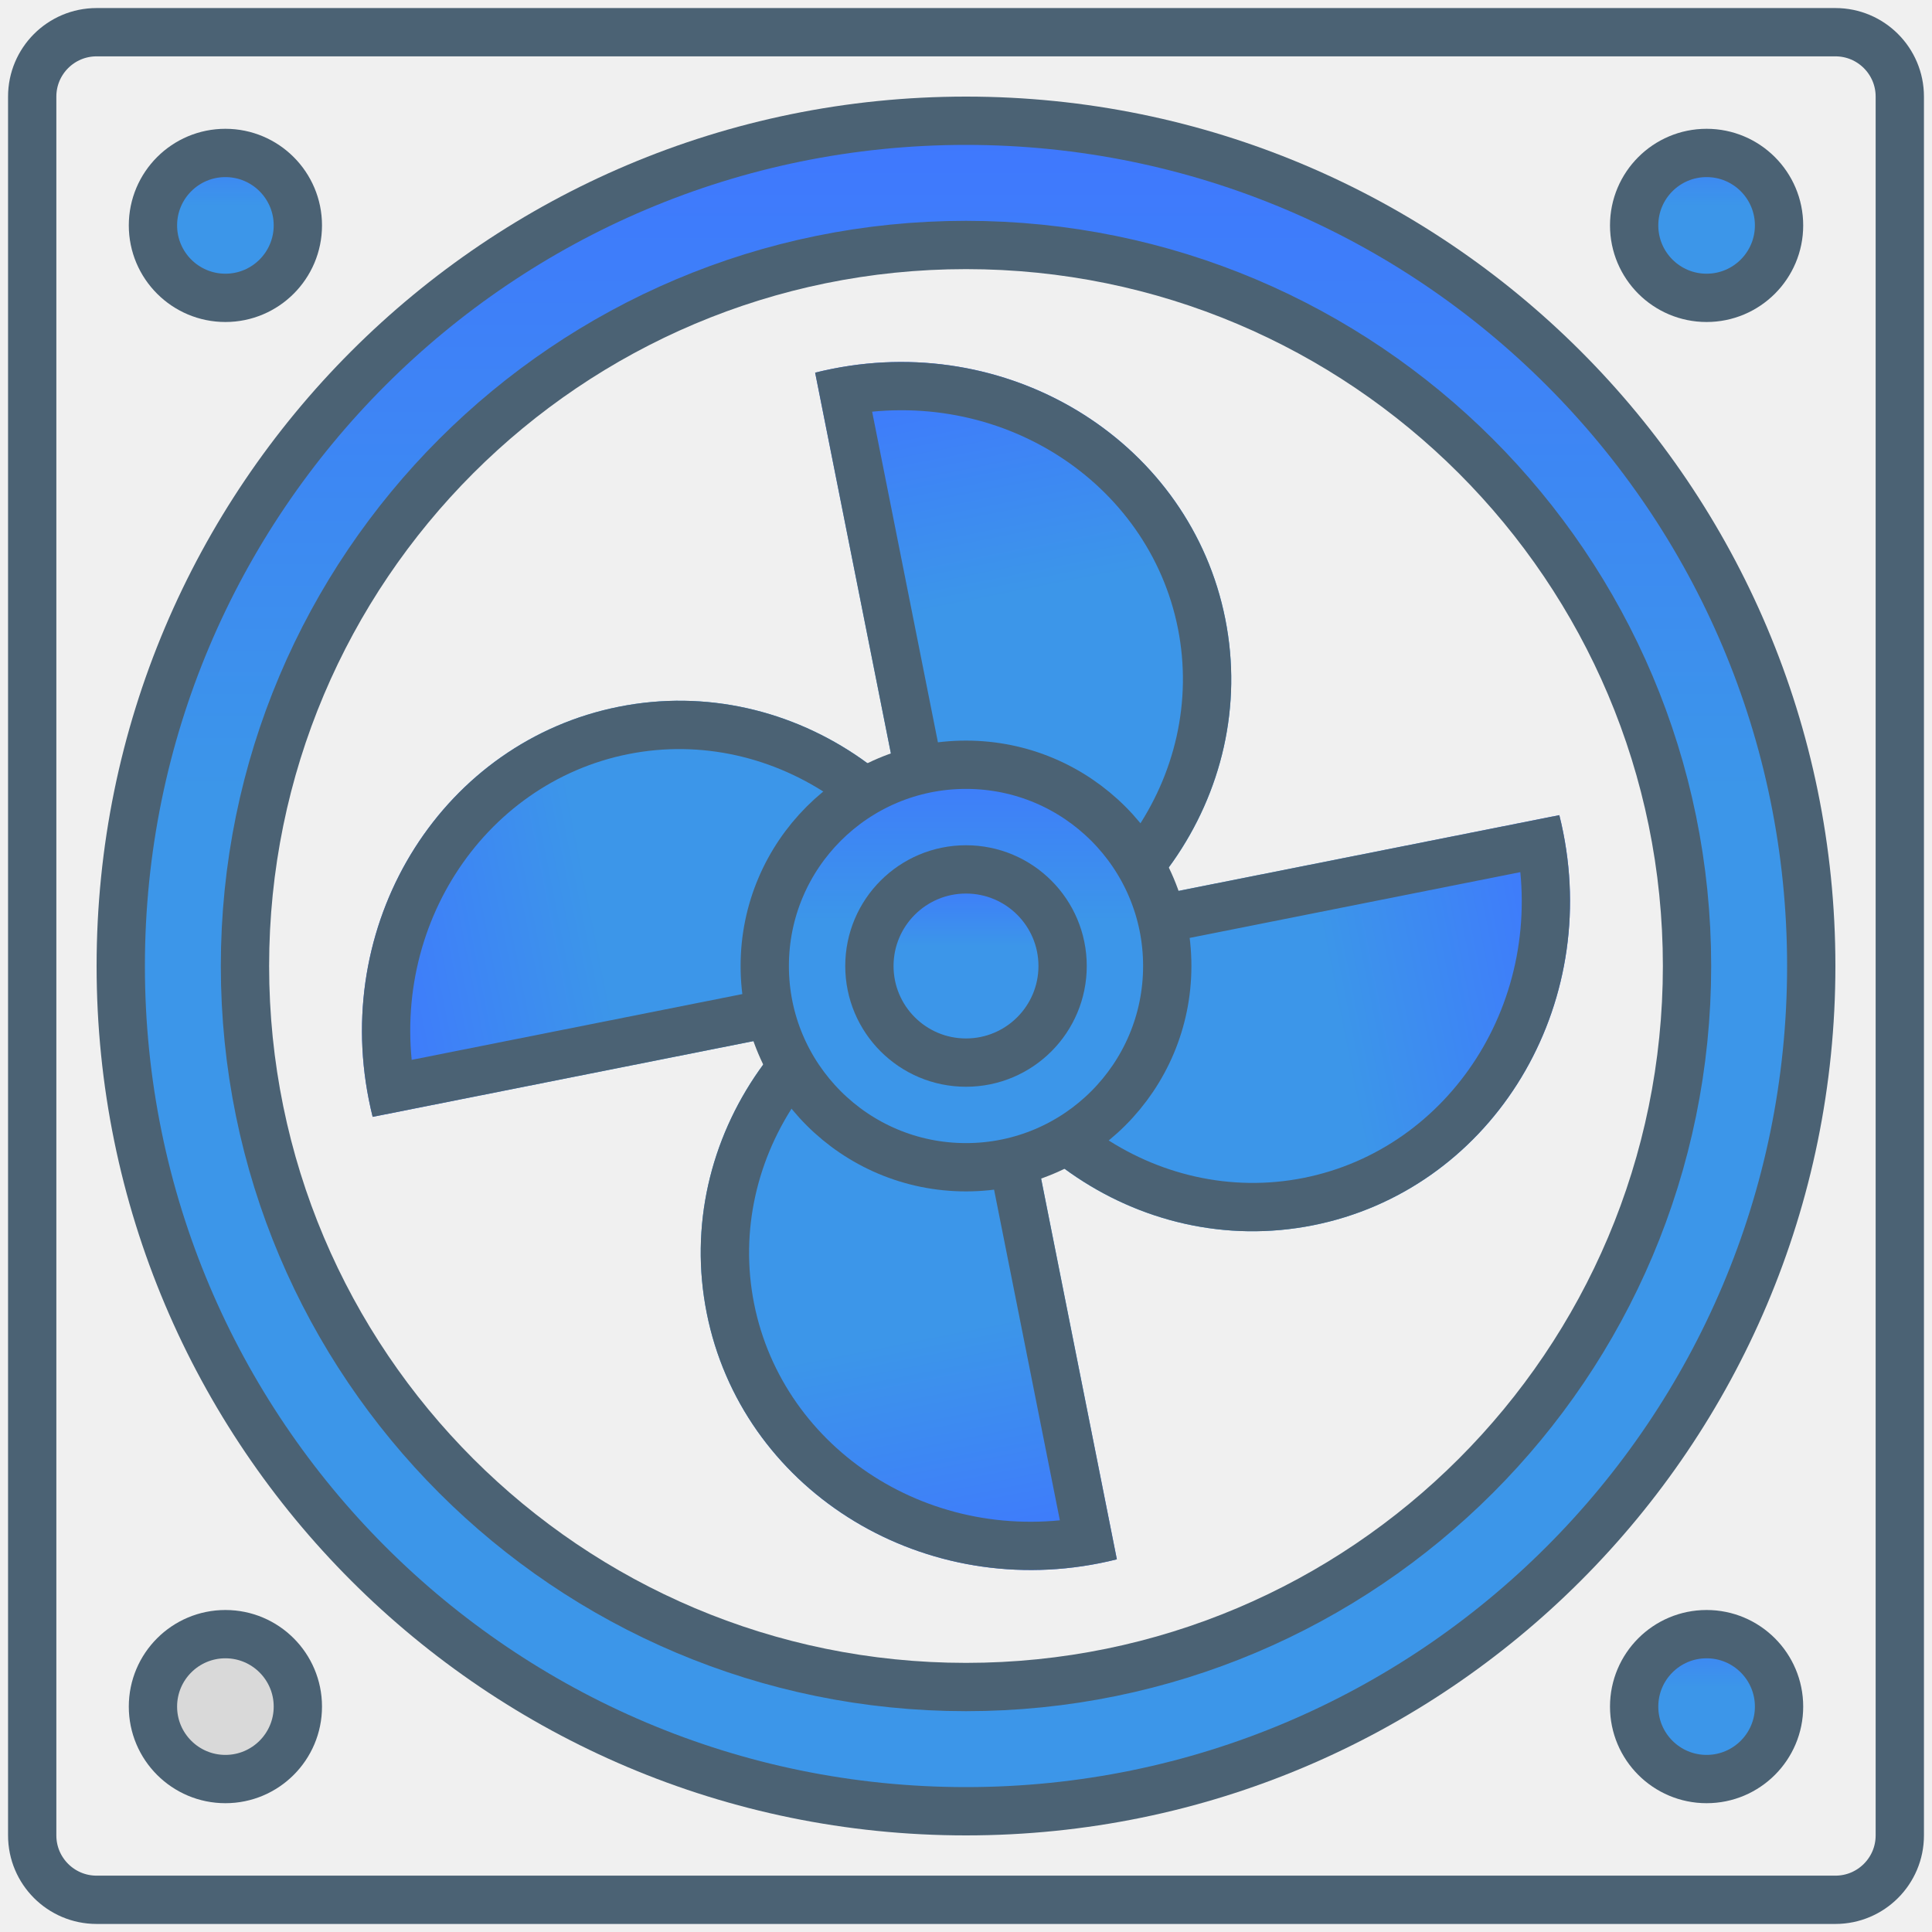
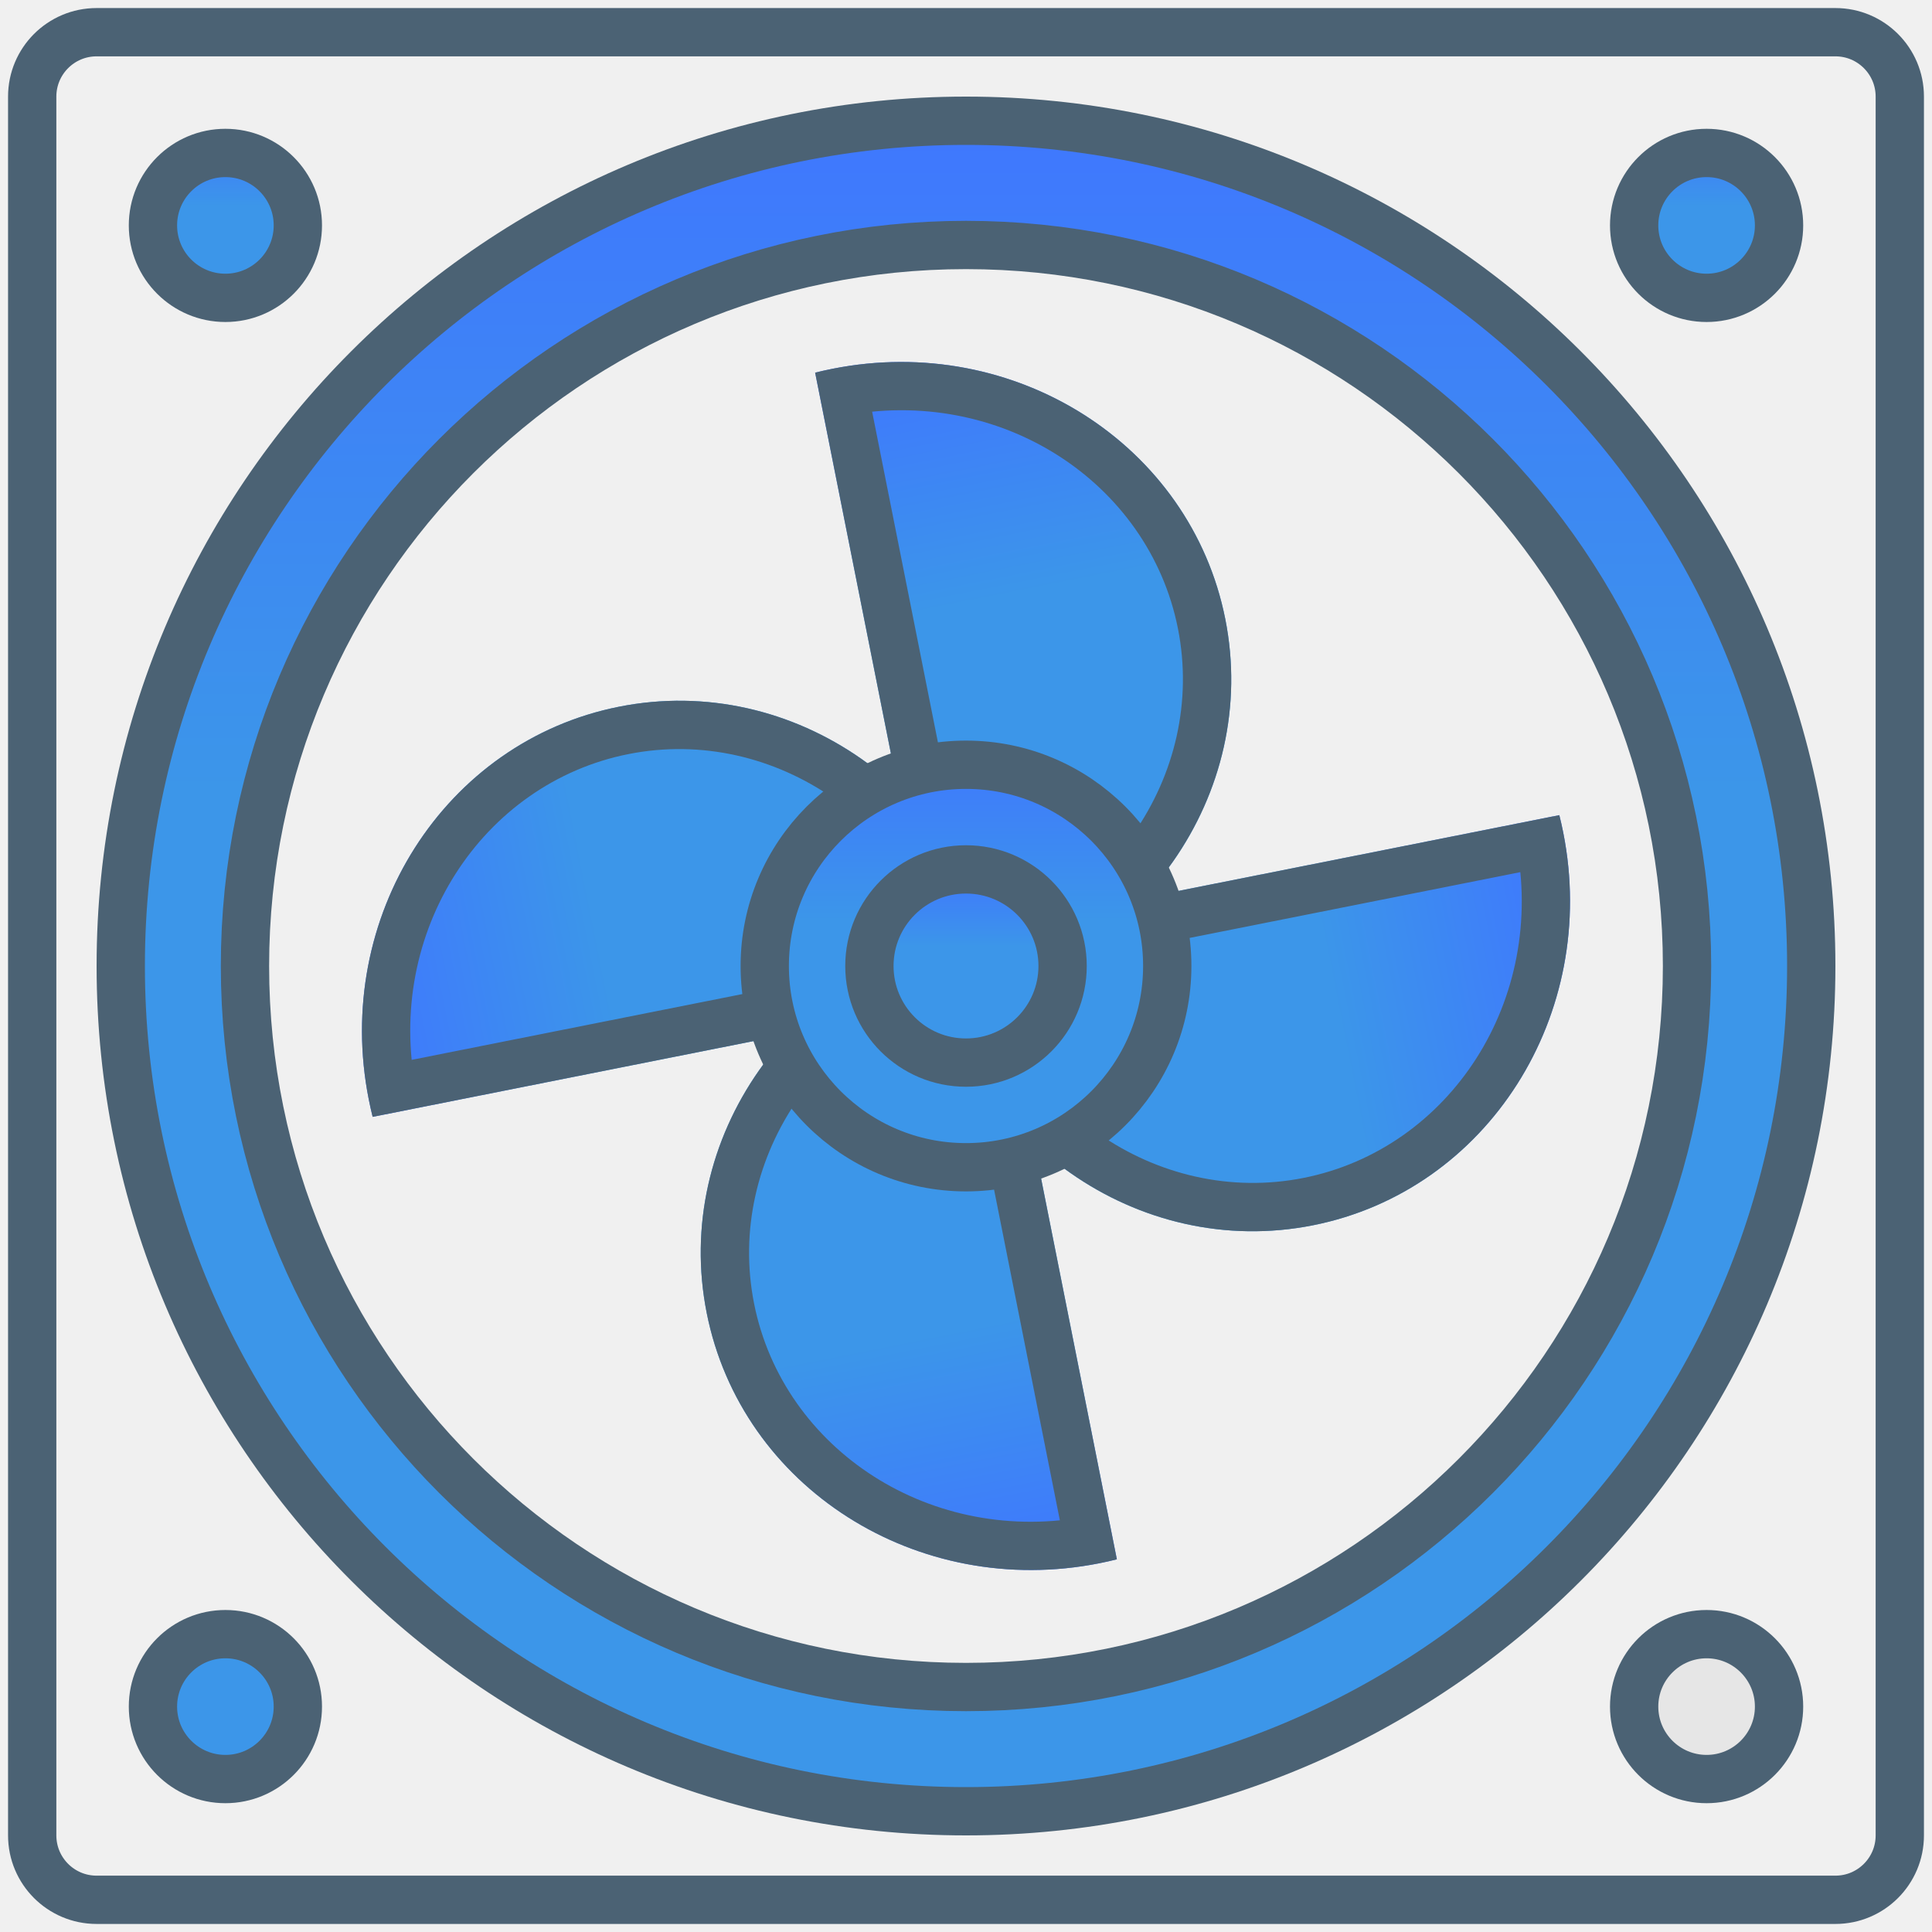
- <svg xmlns="http://www.w3.org/2000/svg" width="60" height="60" viewBox="0 0 60 60" fill="none">
-   <rect x="1" y="1" width="58" height="58" rx="2" stroke="#4B6274" stroke-width="1.5" />
-   <circle cx="7" cy="7" r="2.25" fill="url(#paint0_linear_2743_995)" stroke="#4B6274" stroke-width="1.5" />
-   <circle cx="53" cy="7" r="2.25" fill="url(#paint1_linear_2743_995)" stroke="#4B6274" stroke-width="1.5" />
-   <circle cx="53" cy="53" r="2.25" fill="url(#paint2_linear_2743_995)" stroke="#4B6274" stroke-width="1.5" />
-   <circle cx="7" cy="53" r="2.25" fill="#D9D9D9" stroke="#4B6274" stroke-width="1.5" />
+ <svg xmlns="http://www.w3.org/2000/svg" width="60" height="60" viewBox="0 0 60 60" fill="none" version="1.1" id="svg5960">
+   <rect x="1" y="1" width="58" height="58" rx="2" stroke="#4B6274" stroke-width="1.5" id="rect5861" />
+   <circle cx="7" cy="7" r="2.25" fill="url(#paint0_linear_2743_995)" stroke="#4B6274" stroke-width="1.5" id="circle5863" />
+   <circle cx="53" cy="7" r="2.25" fill="url(#paint1_linear_2743_995)" stroke="#4B6274" stroke-width="1.5" id="circle5865" />
+   <circle cx="53" cy="53" r="2.25" fill="url(#paint2_linear_2743_995)" stroke="#4B6274" stroke-width="1.5" id="circle5867" style="fill:#e6e6e6" />
+   <circle cx="7" cy="53" r="2.25" fill="#D9D9D9" stroke="#4B6274" stroke-width="1.5" id="circle5869" style="fill:#3c96e9;fill-opacity:1" />
  <mask id="path-6-inside-1_2743_995" fill="white">
-     <path d="M57 30C57 44.912 44.912 57 30 57C15.088 57 3 44.912 3 30C3 15.088 15.088 3 30 3C44.912 3 57 15.088 57 30ZM8.358 30C8.358 41.952 18.048 51.642 30 51.642C41.952 51.642 51.642 41.952 51.642 30C51.642 18.048 41.952 8.358 30 8.358C18.048 8.358 8.358 18.048 8.358 30Z" />
+     <path d="M57 30C57 44.912 44.912 57 30 57C15.088 57 3 44.912 3 30C3 15.088 15.088 3 30 3C44.912 3 57 15.088 57 30ZM8.358 30C8.358 41.952 18.048 51.642 30 51.642C41.952 51.642 51.642 41.952 51.642 30C51.642 18.048 41.952 8.358 30 8.358C18.048 8.358 8.358 18.048 8.358 30Z" id="path5871" />
  </mask>
-   <path d="M57 30C57 44.912 44.912 57 30 57C15.088 57 3 44.912 3 30C3 15.088 15.088 3 30 3C44.912 3 57 15.088 57 30ZM8.358 30C8.358 41.952 18.048 51.642 30 51.642C41.952 51.642 51.642 41.952 51.642 30C51.642 18.048 41.952 8.358 30 8.358C18.048 8.358 8.358 18.048 8.358 30Z" fill="url(#paint3_linear_2743_995)" stroke="#4B6274" stroke-width="3" mask="url(#path-6-inside-1_2743_995)" />
+   <path d="M57 30C57 44.912 44.912 57 30 57C15.088 57 3 44.912 3 30C3 15.088 15.088 3 30 3C44.912 3 57 15.088 57 30ZM8.358 30C8.358 41.952 18.048 51.642 30 51.642C41.952 51.642 51.642 41.952 51.642 30C51.642 18.048 41.952 8.358 30 8.358C18.048 8.358 8.358 18.048 8.358 30Z" fill="url(#paint3_linear_2743_995)" stroke="#4B6274" stroke-width="3" mask="url(#path-6-inside-1_2743_995)" id="path5874" />
  <mask id="path-7-inside-2_2743_995" fill="white">
-     <path fill-rule="evenodd" clip-rule="evenodd" d="M29.212 31.163C29.392 31.136 29.573 31.105 29.754 31.069C35.414 29.943 39.129 24.639 38.052 19.222C36.974 13.805 31.512 10.327 25.852 11.453C25.671 11.489 25.492 11.529 25.315 11.573L29.212 31.163Z" />
+     <path fill-rule="evenodd" clip-rule="evenodd" d="M29.212 31.163C29.392 31.136 29.573 31.105 29.754 31.069C35.414 29.943 39.129 24.639 38.052 19.222C36.974 13.805 31.512 10.327 25.852 11.453C25.671 11.489 25.492 11.529 25.315 11.573L29.212 31.163Z" id="path5876" />
  </mask>
-   <path fill-rule="evenodd" clip-rule="evenodd" d="M29.212 31.163C29.392 31.136 29.573 31.105 29.754 31.069C35.414 29.943 39.129 24.639 38.052 19.222C36.974 13.805 31.512 10.327 25.852 11.453C25.671 11.489 25.492 11.529 25.315 11.573L29.212 31.163Z" fill="url(#paint4_linear_2743_995)" />
-   <path d="M29.212 31.163L27.74 31.455L28.019 32.855L29.431 32.646L29.212 31.163ZM25.315 11.573L24.95 10.119L23.565 10.466L23.844 11.866L25.315 11.573ZM29.461 29.597C29.304 29.629 29.148 29.656 28.992 29.679L29.431 32.646C29.636 32.616 29.841 32.581 30.046 32.54L29.461 29.597ZM36.581 19.515C37.485 24.058 34.371 28.621 29.461 29.597L30.046 32.54C36.458 31.265 40.774 25.219 39.523 18.929L36.581 19.515ZM26.145 12.924C31.054 11.947 35.677 14.971 36.581 19.515L39.523 18.929C38.272 12.64 31.971 8.706 25.559 9.982L26.145 12.924ZM25.68 13.028C25.833 12.99 25.988 12.955 26.145 12.924L25.559 9.982C25.354 10.023 25.151 10.068 24.95 10.119L25.68 13.028ZM23.844 11.866L27.74 31.455L30.683 30.87L26.786 11.281L23.844 11.866Z" fill="#4B6274" mask="url(#path-7-inside-2_2743_995)" />
+   <path fill-rule="evenodd" clip-rule="evenodd" d="M29.212 31.163C29.392 31.136 29.573 31.105 29.754 31.069C35.414 29.943 39.129 24.639 38.052 19.222C36.974 13.805 31.512 10.327 25.852 11.453C25.671 11.489 25.492 11.529 25.315 11.573L29.212 31.163Z" fill="url(#paint4_linear_2743_995)" id="path5879" />
+   <path d="M29.212 31.163L27.74 31.455L28.019 32.855L29.431 32.646L29.212 31.163ZM25.315 11.573L24.95 10.119L23.565 10.466L23.844 11.866L25.315 11.573ZM29.461 29.597C29.304 29.629 29.148 29.656 28.992 29.679L29.431 32.646C29.636 32.616 29.841 32.581 30.046 32.54L29.461 29.597ZM36.581 19.515C37.485 24.058 34.371 28.621 29.461 29.597L30.046 32.54C36.458 31.265 40.774 25.219 39.523 18.929L36.581 19.515ZM26.145 12.924C31.054 11.947 35.677 14.971 36.581 19.515L39.523 18.929C38.272 12.64 31.971 8.706 25.559 9.982L26.145 12.924ZM25.68 13.028C25.833 12.99 25.988 12.955 26.145 12.924L25.559 9.982C25.354 10.023 25.151 10.068 24.95 10.119L25.68 13.028ZM23.844 11.866L27.74 31.455L30.683 30.87L26.786 11.281L23.844 11.866Z" fill="#4B6274" mask="url(#path-7-inside-2_2743_995)" id="path5881" />
  <mask id="path-9-inside-3_2743_995" fill="white">
-     <path fill-rule="evenodd" clip-rule="evenodd" d="M28.837 29.212C28.864 29.392 28.895 29.573 28.931 29.754C30.057 35.414 35.361 39.13 40.778 38.052C46.195 36.975 49.673 31.512 48.547 25.852C48.511 25.671 48.471 25.492 48.426 25.315L28.837 29.212Z" />
+     <path fill-rule="evenodd" clip-rule="evenodd" d="M28.837 29.212C28.864 29.392 28.895 29.573 28.931 29.754C30.057 35.414 35.361 39.13 40.778 38.052C46.195 36.975 49.673 31.512 48.547 25.852C48.511 25.671 48.471 25.492 48.426 25.315L28.837 29.212Z" id="path5883" />
  </mask>
-   <path fill-rule="evenodd" clip-rule="evenodd" d="M28.837 29.212C28.864 29.392 28.895 29.573 28.931 29.754C30.057 35.414 35.361 39.13 40.778 38.052C46.195 36.975 49.673 31.512 48.547 25.852C48.511 25.671 48.471 25.492 48.426 25.315L28.837 29.212Z" fill="url(#paint5_linear_2743_995)" />
-   <path d="M28.837 29.212L28.545 27.741L27.145 28.019L27.354 29.431L28.837 29.212ZM48.426 25.315L49.881 24.95L49.534 23.566L48.134 23.844L48.426 25.315ZM30.403 29.461C30.371 29.305 30.344 29.148 30.321 28.992L27.354 29.431C27.384 29.636 27.419 29.841 27.46 30.046L30.403 29.461ZM40.485 36.581C35.941 37.485 31.379 34.371 30.403 29.461L27.46 30.046C28.735 36.458 34.781 40.774 41.071 39.523L40.485 36.581ZM47.076 26.145C48.053 31.054 45.029 35.677 40.485 36.581L41.071 39.523C47.36 38.272 51.294 31.971 50.018 25.559L47.076 26.145ZM46.972 25.68C47.01 25.833 47.045 25.988 47.076 26.145L50.018 25.559C49.977 25.354 49.932 25.151 49.881 24.95L46.972 25.68ZM48.134 23.844L28.545 27.741L29.13 30.683L48.719 26.786L48.134 23.844Z" fill="#4B6274" mask="url(#path-9-inside-3_2743_995)" />
+   <path fill-rule="evenodd" clip-rule="evenodd" d="M28.837 29.212C28.864 29.392 28.895 29.573 28.931 29.754C30.057 35.414 35.361 39.13 40.778 38.052C46.195 36.975 49.673 31.512 48.547 25.852C48.511 25.671 48.471 25.492 48.426 25.315L28.837 29.212Z" fill="url(#paint5_linear_2743_995)" id="path5886" />
+   <path d="M28.837 29.212L28.545 27.741L27.145 28.019L27.354 29.431L28.837 29.212ZM48.426 25.315L49.881 24.95L49.534 23.566L48.134 23.844L48.426 25.315ZM30.403 29.461C30.371 29.305 30.344 29.148 30.321 28.992L27.354 29.431C27.384 29.636 27.419 29.841 27.46 30.046L30.403 29.461ZM40.485 36.581C35.941 37.485 31.379 34.371 30.403 29.461L27.46 30.046C28.735 36.458 34.781 40.774 41.071 39.523L40.485 36.581ZM47.076 26.145C48.053 31.054 45.029 35.677 40.485 36.581L41.071 39.523C47.36 38.272 51.294 31.971 50.018 25.559L47.076 26.145ZM46.972 25.68C47.01 25.833 47.045 25.988 47.076 26.145L50.018 25.559C49.977 25.354 49.932 25.151 49.881 24.95L46.972 25.68ZM48.134 23.844L28.545 27.741L29.13 30.683L48.719 26.786L48.134 23.844Z" fill="#4B6274" mask="url(#path-9-inside-3_2743_995)" id="path5888" />
  <mask id="path-11-inside-4_2743_995" fill="white">
-     <path fill-rule="evenodd" clip-rule="evenodd" d="M30.788 28.837C30.608 28.864 30.427 28.895 30.246 28.931C24.586 30.057 20.87 35.361 21.948 40.778C23.025 46.195 28.488 49.673 34.148 48.547C34.329 48.511 34.508 48.471 34.685 48.426L30.788 28.837Z" />
+     <path fill-rule="evenodd" clip-rule="evenodd" d="M30.788 28.837C30.608 28.864 30.427 28.895 30.246 28.931C24.586 30.057 20.87 35.361 21.948 40.778C23.025 46.195 28.488 49.673 34.148 48.547C34.329 48.511 34.508 48.471 34.685 48.426L30.788 28.837Z" id="path5890" />
  </mask>
-   <path fill-rule="evenodd" clip-rule="evenodd" d="M30.788 28.837C30.608 28.864 30.427 28.895 30.246 28.931C24.586 30.057 20.87 35.361 21.948 40.778C23.025 46.195 28.488 49.673 34.148 48.547C34.329 48.511 34.508 48.471 34.685 48.426L30.788 28.837Z" fill="url(#paint6_linear_2743_995)" />
-   <path d="M30.788 28.837L32.26 28.545L31.981 27.145L30.569 27.354L30.788 28.837ZM34.685 48.426L35.05 49.881L36.434 49.534L36.156 48.134L34.685 48.426ZM30.539 30.403C30.695 30.371 30.852 30.344 31.008 30.321L30.569 27.354C30.364 27.384 30.159 27.419 29.954 27.46L30.539 30.403ZM23.419 40.485C22.515 35.941 25.629 31.379 30.539 30.403L29.954 27.46C23.542 28.735 19.226 34.781 20.477 41.071L23.419 40.485ZM33.855 47.076C28.946 48.053 24.323 45.029 23.419 40.485L20.477 41.071C21.728 47.36 28.029 51.294 34.441 50.018L33.855 47.076ZM34.32 46.972C34.167 47.01 34.012 47.045 33.855 47.076L34.441 50.018C34.646 49.977 34.849 49.932 35.05 49.881L34.32 46.972ZM36.156 48.134L32.26 28.545L29.317 29.13L33.214 48.719L36.156 48.134Z" fill="#4B6274" mask="url(#path-11-inside-4_2743_995)" />
+   <path fill-rule="evenodd" clip-rule="evenodd" d="M30.788 28.837C30.608 28.864 30.427 28.895 30.246 28.931C24.586 30.057 20.87 35.361 21.948 40.778C23.025 46.195 28.488 49.673 34.148 48.547C34.329 48.511 34.508 48.471 34.685 48.426L30.788 28.837Z" fill="url(#paint6_linear_2743_995)" id="path5893" />
+   <path d="M30.788 28.837L32.26 28.545L31.981 27.145L30.569 27.354L30.788 28.837ZM34.685 48.426L35.05 49.881L36.434 49.534L36.156 48.134L34.685 48.426ZM30.539 30.403C30.695 30.371 30.852 30.344 31.008 30.321L30.569 27.354C30.364 27.384 30.159 27.419 29.954 27.46L30.539 30.403ZM23.419 40.485C22.515 35.941 25.629 31.379 30.539 30.403L29.954 27.46C23.542 28.735 19.226 34.781 20.477 41.071L23.419 40.485ZM33.855 47.076C28.946 48.053 24.323 45.029 23.419 40.485L20.477 41.071C21.728 47.36 28.029 51.294 34.441 50.018L33.855 47.076ZM34.32 46.972C34.167 47.01 34.012 47.045 33.855 47.076L34.441 50.018C34.646 49.977 34.849 49.932 35.05 49.881L34.32 46.972ZM36.156 48.134L32.26 28.545L29.317 29.13L33.214 48.719L36.156 48.134Z" fill="#4B6274" mask="url(#path-11-inside-4_2743_995)" id="path5895" />
  <mask id="path-13-inside-5_2743_995" fill="white">
-     <path fill-rule="evenodd" clip-rule="evenodd" d="M31.163 30.788C31.136 30.608 31.105 30.427 31.069 30.246C29.943 24.586 24.639 20.87 19.222 21.948C13.805 23.025 10.327 28.488 11.453 34.148C11.489 34.329 11.529 34.508 11.573 34.685L31.163 30.788Z" />
+     <path fill-rule="evenodd" clip-rule="evenodd" d="M31.163 30.788C31.136 30.608 31.105 30.427 31.069 30.246C29.943 24.586 24.639 20.87 19.222 21.948C13.805 23.025 10.327 28.488 11.453 34.148C11.489 34.329 11.529 34.508 11.573 34.685L31.163 30.788Z" id="path5897" />
  </mask>
-   <path fill-rule="evenodd" clip-rule="evenodd" d="M31.163 30.788C31.136 30.608 31.105 30.427 31.069 30.246C29.943 24.586 24.639 20.87 19.222 21.948C13.805 23.025 10.327 28.488 11.453 34.148C11.489 34.329 11.529 34.508 11.573 34.685L31.163 30.788Z" fill="url(#paint7_linear_2743_995)" />
-   <path d="M31.163 30.788L31.455 32.26L32.855 31.981L32.646 30.569L31.163 30.788ZM11.573 34.685L10.119 35.05L10.466 36.434L11.866 36.156L11.573 34.685ZM29.597 30.539C29.628 30.695 29.656 30.852 29.679 31.008L32.646 30.569C32.616 30.364 32.581 30.159 32.54 29.954L29.597 30.539ZM19.515 23.419C24.058 22.515 28.621 25.629 29.597 30.539L32.54 29.954C31.264 23.542 25.219 19.226 18.929 20.477L19.515 23.419ZM12.924 33.855C11.947 28.946 14.971 24.323 19.515 23.419L18.929 20.477C12.64 21.728 8.706 28.029 9.982 34.441L12.924 33.855ZM13.028 34.32C12.99 34.167 12.955 34.012 12.924 33.855L9.982 34.441C10.023 34.646 10.068 34.849 10.119 35.05L13.028 34.32ZM11.866 36.156L31.455 32.26L30.87 29.317L11.281 33.214L11.866 36.156Z" fill="#4B6274" mask="url(#path-13-inside-5_2743_995)" />
-   <circle cx="30" cy="30" r="6.25" fill="url(#paint8_linear_2743_995)" stroke="#4B6274" stroke-width="1.5" />
-   <circle cx="30" cy="30" r="3" fill="url(#paint9_linear_2743_995)" stroke="#4B6274" stroke-width="1.5" />
-   <defs>
+   <path fill-rule="evenodd" clip-rule="evenodd" d="M31.163 30.788C31.136 30.608 31.105 30.427 31.069 30.246C29.943 24.586 24.639 20.87 19.222 21.948C13.805 23.025 10.327 28.488 11.453 34.148C11.489 34.329 11.529 34.508 11.573 34.685L31.163 30.788Z" fill="url(#paint7_linear_2743_995)" id="path5900" />
+   <path d="M31.163 30.788L31.455 32.26L32.855 31.981L32.646 30.569L31.163 30.788ZM11.573 34.685L10.119 35.05L10.466 36.434L11.866 36.156L11.573 34.685ZM29.597 30.539C29.628 30.695 29.656 30.852 29.679 31.008L32.646 30.569C32.616 30.364 32.581 30.159 32.54 29.954L29.597 30.539ZM19.515 23.419C24.058 22.515 28.621 25.629 29.597 30.539L32.54 29.954C31.264 23.542 25.219 19.226 18.929 20.477L19.515 23.419ZM12.924 33.855C11.947 28.946 14.971 24.323 19.515 23.419L18.929 20.477C12.64 21.728 8.706 28.029 9.982 34.441L12.924 33.855ZM13.028 34.32C12.99 34.167 12.955 34.012 12.924 33.855L9.982 34.441C10.023 34.646 10.068 34.849 10.119 35.05L13.028 34.32ZM11.866 36.156L31.455 32.26L30.87 29.317L11.281 33.214L11.866 36.156Z" fill="#4B6274" mask="url(#path-13-inside-5_2743_995)" id="path5902" />
+   <circle cx="30" cy="30" r="6.25" fill="url(#paint8_linear_2743_995)" stroke="#4B6274" stroke-width="1.5" id="circle5904" />
+   <circle cx="30" cy="30" r="3" fill="url(#paint9_linear_2743_995)" stroke="#4B6274" stroke-width="1.5" id="circle5906" />
+   <defs id="defs5958">
    <linearGradient id="paint0_linear_2743_995" x1="7" y1="4" x2="7" y2="10" gradientUnits="userSpaceOnUse">
-       <stop stop-color="#3F76FF" />
-       <stop offset="0.4" stop-color="#3C96E9" />
+       <stop stop-color="#3F76FF" id="stop5908" />
+       <stop offset="0.4" stop-color="#3C96E9" id="stop5910" />
    </linearGradient>
    <linearGradient id="paint1_linear_2743_995" x1="53" y1="4" x2="53" y2="10" gradientUnits="userSpaceOnUse">
-       <stop stop-color="#3F76FF" />
-       <stop offset="0.4" stop-color="#3C96E9" />
+       <stop stop-color="#3F76FF" id="stop5913" />
+       <stop offset="0.4" stop-color="#3C96E9" id="stop5915" />
    </linearGradient>
    <linearGradient id="paint2_linear_2743_995" x1="53" y1="50" x2="53" y2="56" gradientUnits="userSpaceOnUse">
-       <stop stop-color="#3F76FF" />
-       <stop offset="0.4" stop-color="#3C96E9" />
+       <stop stop-color="#3F76FF" id="stop5918" />
+       <stop offset="0.4" stop-color="#3C96E9" id="stop5920" />
    </linearGradient>
    <linearGradient id="paint3_linear_2743_995" x1="30" y1="3" x2="30" y2="57" gradientUnits="userSpaceOnUse">
-       <stop stop-color="#3F76FF" />
-       <stop offset="0.4" stop-color="#3C96E9" />
+       <stop stop-color="#3F76FF" id="stop5923" />
+       <stop offset="0.4" stop-color="#3C96E9" id="stop5925" />
    </linearGradient>
    <linearGradient id="paint4_linear_2743_995" x1="30.707" y1="10.487" x2="34.609" y2="30.103" gradientUnits="userSpaceOnUse">
-       <stop stop-color="#3F76FF" />
-       <stop offset="0.4" stop-color="#3C96E9" />
+       <stop stop-color="#3F76FF" id="stop5928" />
+       <stop offset="0.4" stop-color="#3C96E9" id="stop5930" />
    </linearGradient>
    <linearGradient id="paint5_linear_2743_995" x1="49.513" y1="30.707" x2="29.897" y2="34.609" gradientUnits="userSpaceOnUse">
-       <stop stop-color="#3F76FF" />
-       <stop offset="0.4" stop-color="#3C96E9" />
+       <stop stop-color="#3F76FF" id="stop5933" />
+       <stop offset="0.4" stop-color="#3C96E9" id="stop5935" />
    </linearGradient>
    <linearGradient id="paint6_linear_2743_995" x1="29.293" y1="49.513" x2="25.391" y2="29.897" gradientUnits="userSpaceOnUse">
-       <stop stop-color="#3F76FF" />
-       <stop offset="0.4" stop-color="#3C96E9" />
+       <stop stop-color="#3F76FF" id="stop5938" />
+       <stop offset="0.4" stop-color="#3C96E9" id="stop5940" />
    </linearGradient>
    <linearGradient id="paint7_linear_2743_995" x1="10.487" y1="29.293" x2="30.103" y2="25.391" gradientUnits="userSpaceOnUse">
-       <stop stop-color="#3F76FF" />
-       <stop offset="0.4" stop-color="#3C96E9" />
+       <stop stop-color="#3F76FF" id="stop5943" />
+       <stop offset="0.4" stop-color="#3C96E9" id="stop5945" />
    </linearGradient>
    <linearGradient id="paint8_linear_2743_995" x1="30" y1="23" x2="30" y2="37" gradientUnits="userSpaceOnUse">
-       <stop stop-color="#3F76FF" />
-       <stop offset="0.4" stop-color="#3C96E9" />
+       <stop stop-color="#3F76FF" id="stop5948" />
+       <stop offset="0.4" stop-color="#3C96E9" id="stop5950" />
    </linearGradient>
    <linearGradient id="paint9_linear_2743_995" x1="30" y1="27" x2="30" y2="33" gradientUnits="userSpaceOnUse">
-       <stop stop-color="#3F76FF" />
-       <stop offset="0.4" stop-color="#3C96E9" />
+       <stop stop-color="#3F76FF" id="stop5953" />
+       <stop offset="0.4" stop-color="#3C96E9" id="stop5955" />
    </linearGradient>
  </defs>
</svg>
